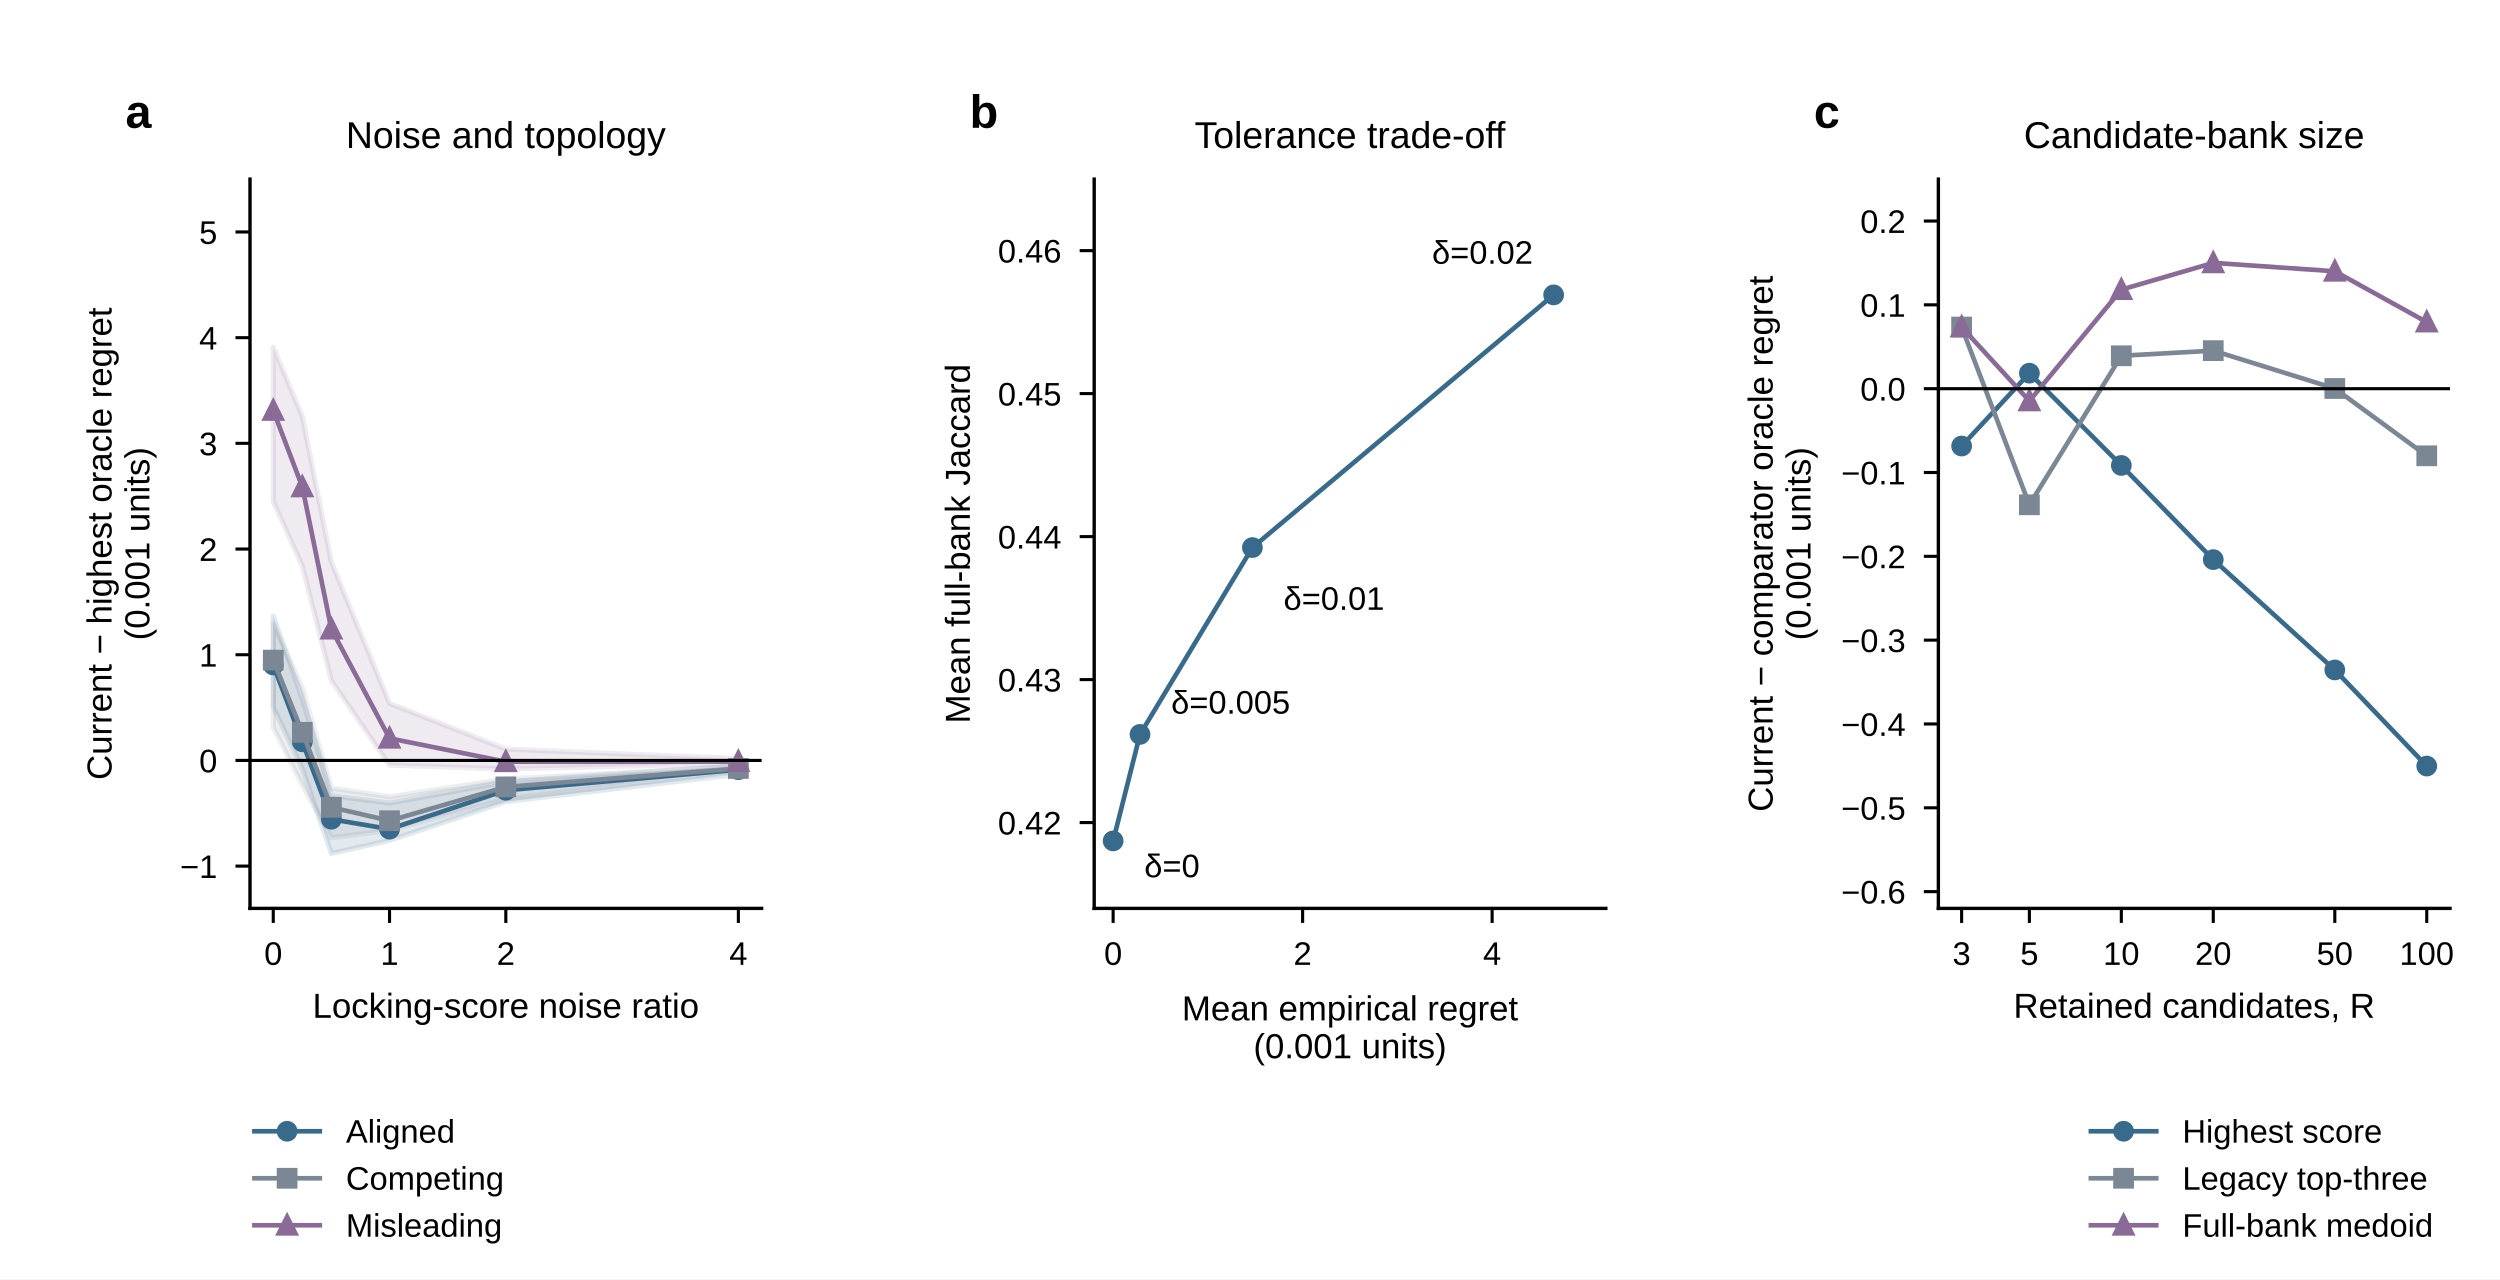
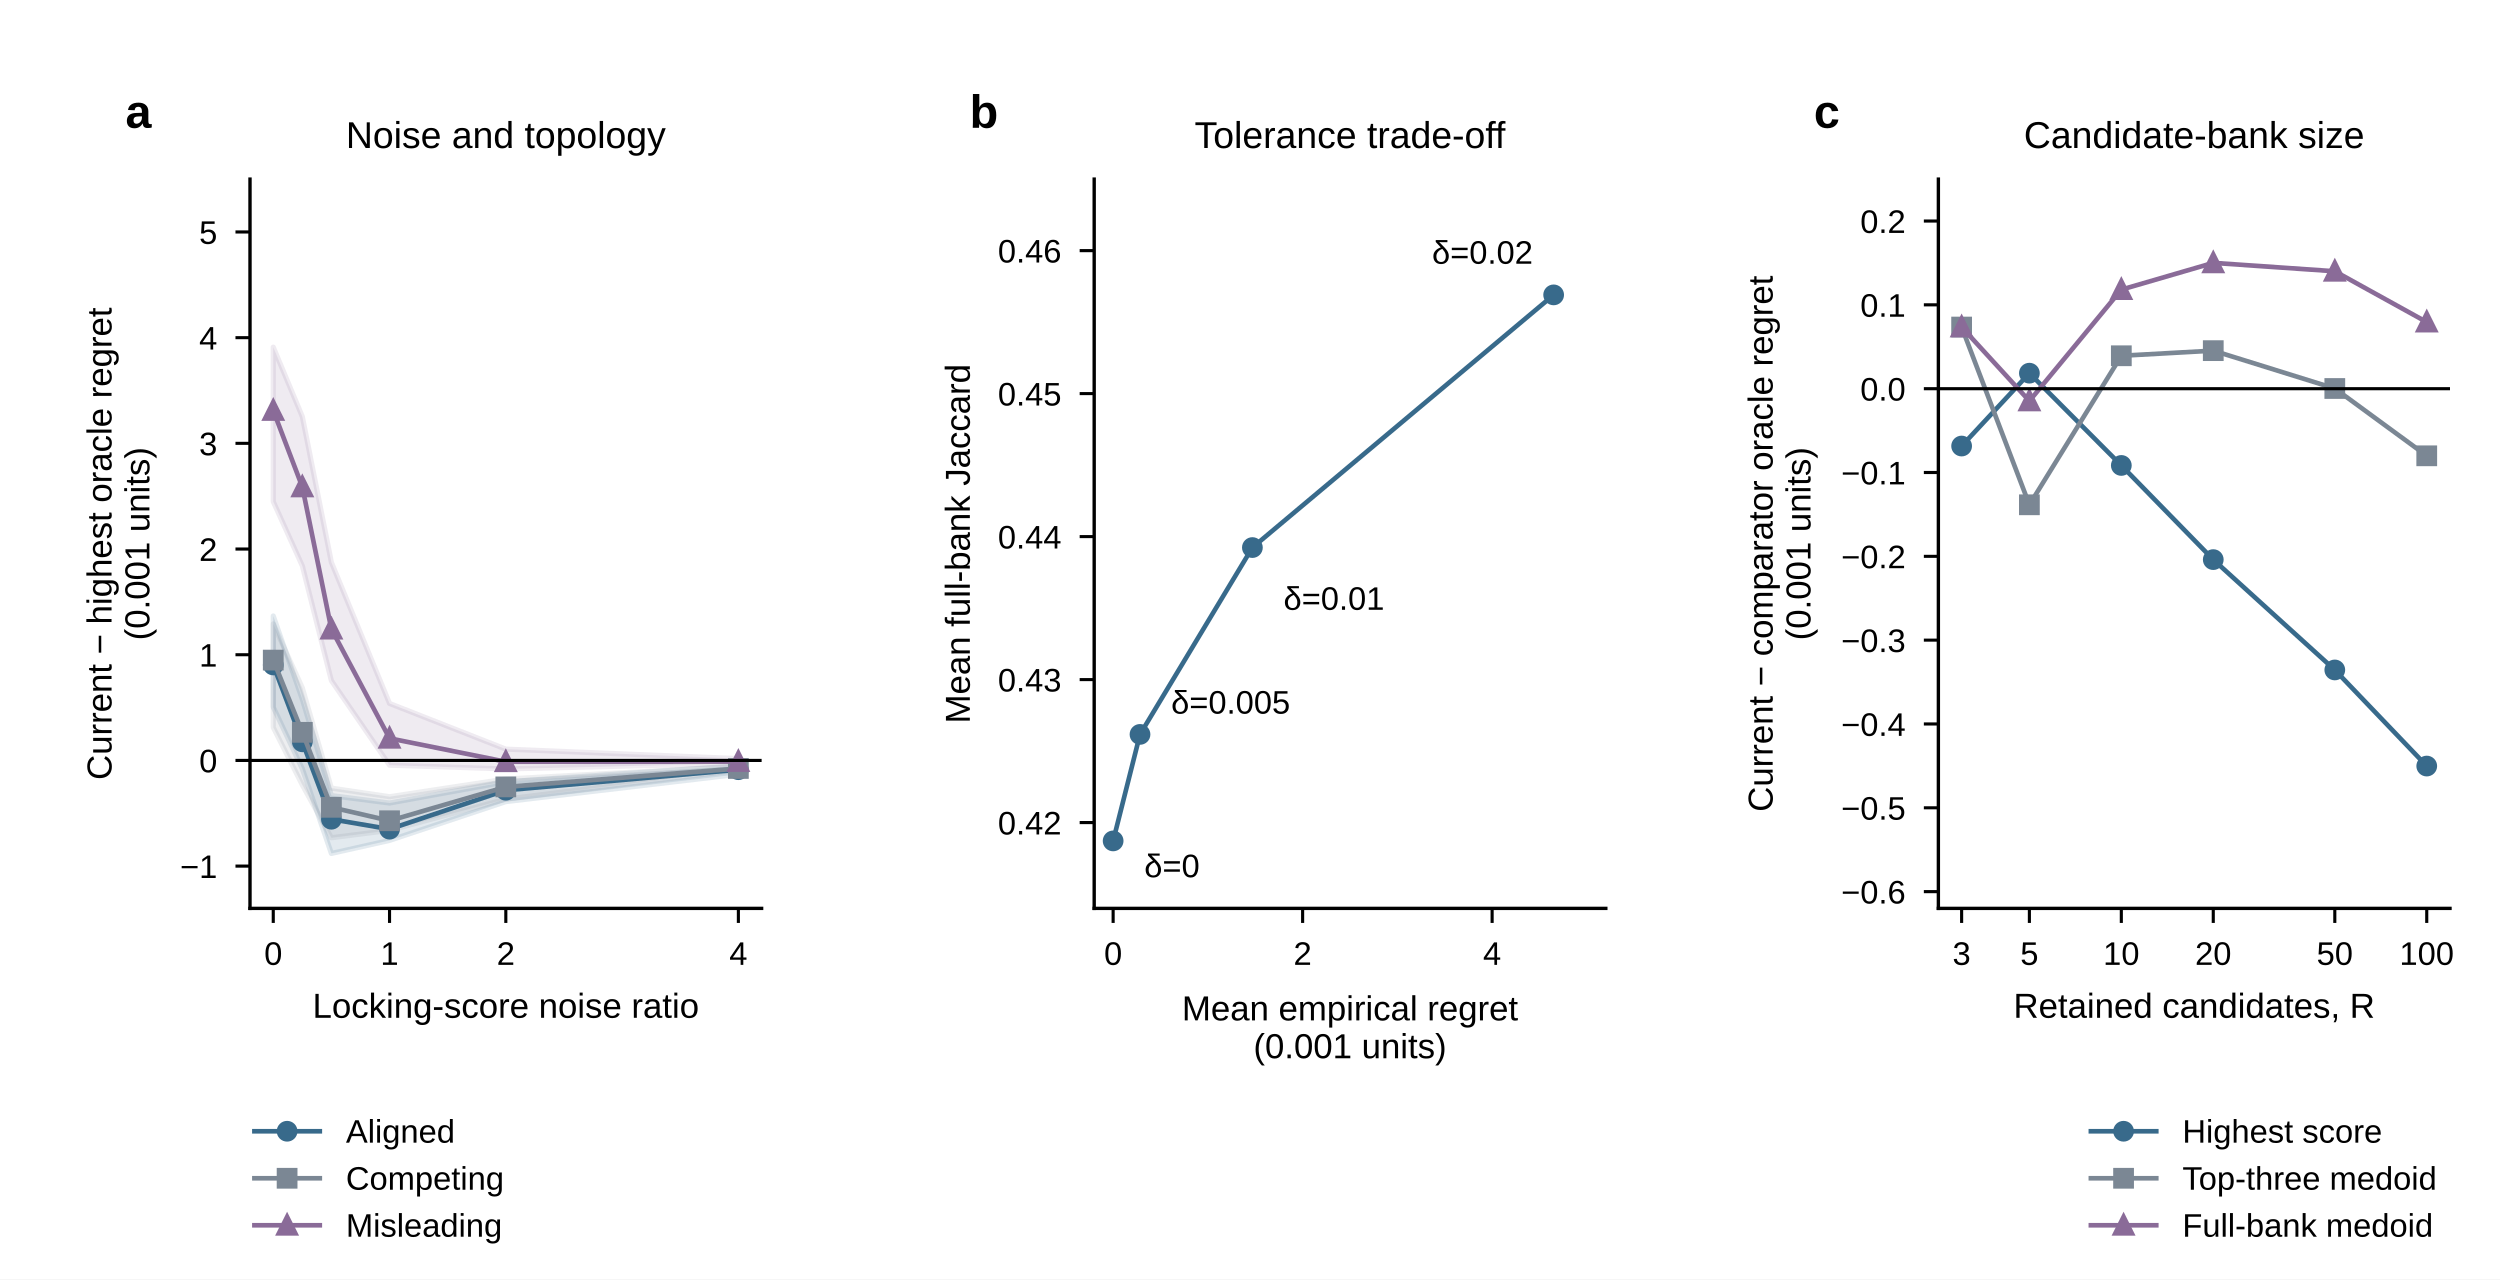
<svg xmlns="http://www.w3.org/2000/svg" xmlns:xlink="http://www.w3.org/1999/xlink" width="481.89pt" height="246.614pt" viewBox="0 0 481.89 246.614" version="1.1">
  <defs>
    <style type="text/css">*{stroke-linejoin: round; stroke-linecap: butt}</style>
  </defs>
  <g id="figure_1">
    <g id="patch_1">
      <path d="M 0 246.614  L 481.89 246.614  L 481.89 0  L 0 0  z " style="fill: #ffffff" />
    </g>
    <g id="axes_1">
      <g id="patch_2">
        <path d="M 48.189 175.096  L 146.808 175.096  L 146.808 34.526  L 48.189 34.526  z " style="fill: #ffffff" />
      </g>
      <g id="FillBetweenPolyCollection_1">
        <defs>
          <path id="m10f85bf1eb" d="M 52.672 -127.88  L 52.672 -110.306  L 58.275 -98.43  L 63.878 -82.107  L 75.085 -84.623  L 97.499 -92.095  L 142.326 -97.373  L 142.326 -99.035  L 142.326 -99.035  L 97.499 -95.915  L 75.085 -91.823  L 63.878 -93.263  L 58.275 -111.829  L 52.672 -127.88  z " style="stroke: #386a8b; stroke-opacity: 0.14" />
        </defs>
        <g clip-path="url(#pa1aaa7437b)">
          <use xlink:href="#m10f85bf1eb" x="0" y="246.614" style="fill: #386a8b; fill-opacity: 0.14; stroke: #386a8b; stroke-opacity: 0.14" />
        </g>
      </g>
      <g id="FillBetweenPolyCollection_2">
        <defs>
          <path id="ma977d324c2" d="M 52.672 -126.345  L 52.672 -106.403  L 58.275 -95.307  L 63.878 -85.132  L 75.085 -86.555  L 97.499 -92.574  L 142.326 -98.186  L 142.326 -98.867  L 142.326 -98.867  L 97.499 -96.459  L 75.085 -93.043  L 63.878 -94.698  L 58.275 -114.02  L 52.672 -126.345  z " style="stroke: #7b8794; stroke-opacity: 0.14" />
        </defs>
        <g clip-path="url(#pa1aaa7437b)">
          <use xlink:href="#ma977d324c2" x="0" y="246.614" style="fill: #7b8794; fill-opacity: 0.14; stroke: #7b8794; stroke-opacity: 0.14" />
        </g>
      </g>
      <g id="FillBetweenPolyCollection_3">
        <defs>
          <path id="m995744db6b" d="M 52.672 -179.699  L 52.672 -149.925  L 58.275 -137.543  L 63.878 -115.425  L 75.085 -99.118  L 97.499 -98.397  L 142.326 -99.458  L 142.326 -100.386  L 142.326 -100.386  L 97.499 -102.213  L 75.085 -111.02  L 63.878 -138.217  L 58.275 -166.312  L 52.672 -179.699  z " style="stroke: #8a6b98; stroke-opacity: 0.14" />
        </defs>
        <g clip-path="url(#pa1aaa7437b)">
          <use xlink:href="#m995744db6b" x="0" y="246.614" style="fill: #8a6b98; fill-opacity: 0.14; stroke: #8a6b98; stroke-opacity: 0.14" />
        </g>
      </g>
      <g id="matplotlib.axis_1">
        <g id="xtick_1">
          <g id="line2d_1">
            <defs>
              <path id="m7fb985cd7a" d="M 0 0  L 0 2.8  " style="stroke: #000000; stroke-width: 0.6" />
            </defs>
            <g>
              <use xlink:href="#m7fb985cd7a" x="52.672" y="175.096" style="stroke: #000000; stroke-width: 0.6" />
            </g>
          </g>
          <g id="text_1">
            <text style="font-size: 6.3px; font-family: 'Arial', 'Helvetica', 'DejaVu Sans', sans-serif; text-anchor: middle" x="52.672" y="185.983" transform="rotate(-0 52.67167 185.9826)">0</text>
          </g>
        </g>
        <g id="xtick_2">
          <g id="line2d_2">
            <g>
              <use xlink:href="#m7fb985cd7a" x="75.085" y="175.096" style="stroke: #000000; stroke-width: 0.6" />
            </g>
          </g>
          <g id="text_2">
            <text style="font-size: 6.3px; font-family: 'Arial', 'Helvetica', 'DejaVu Sans', sans-serif; text-anchor: middle" x="75.085" y="185.983" transform="rotate(-0 75.08515 185.9826)">1</text>
          </g>
        </g>
        <g id="xtick_3">
          <g id="line2d_3">
            <g>
              <use xlink:href="#m7fb985cd7a" x="97.499" y="175.096" style="stroke: #000000; stroke-width: 0.6" />
            </g>
          </g>
          <g id="text_3">
            <text style="font-size: 6.3px; font-family: 'Arial', 'Helvetica', 'DejaVu Sans', sans-serif; text-anchor: middle" x="97.499" y="185.983" transform="rotate(-0 97.49863 185.9826)">2</text>
          </g>
        </g>
        <g id="xtick_4">
          <g id="line2d_4">
            <g>
              <use xlink:href="#m7fb985cd7a" x="142.326" y="175.096" style="stroke: #000000; stroke-width: 0.6" />
            </g>
          </g>
          <g id="text_4">
            <text style="font-size: 6.3px; font-family: 'Arial', 'Helvetica', 'DejaVu Sans', sans-serif; text-anchor: middle" x="142.326" y="185.983" transform="rotate(-0 142.3256 185.9826)">4</text>
          </g>
        </g>
        <g id="text_5">
          <text style="font-size: 6.7px; font-family: 'Arial', 'Helvetica', 'DejaVu Sans', sans-serif; text-anchor: middle" x="97.499" y="196.186" transform="rotate(-0 97.49863 196.1862)">Locking-score noise ratio</text>
        </g>
      </g>
      <g id="matplotlib.axis_2">
        <g id="ytick_1">
          <g id="line2d_5">
            <defs>
              <path id="m64c7c55c93" d="M 0 0  L -2.8 0  " style="stroke: #000000; stroke-width: 0.6" />
            </defs>
            <g>
              <use xlink:href="#m64c7c55c93" x="48.189" y="166.947" style="stroke: #000000; stroke-width: 0.6" />
            </g>
          </g>
          <g id="text_6">
            <text style="font-size: 6.3px; font-family: 'Arial', 'Helvetica', 'DejaVu Sans', sans-serif; text-anchor: end" x="41.889" y="169.24" transform="rotate(-0 41.88898 169.2404)">−1</text>
          </g>
        </g>
        <g id="ytick_2">
          <g id="line2d_6">
            <g>
              <use xlink:href="#m64c7c55c93" x="48.189" y="146.575" style="stroke: #000000; stroke-width: 0.6" />
            </g>
          </g>
          <g id="text_7">
            <text style="font-size: 6.3px; font-family: 'Arial', 'Helvetica', 'DejaVu Sans', sans-serif; text-anchor: end" x="41.889" y="148.868" transform="rotate(-0 41.88898 148.8679)">0</text>
          </g>
        </g>
        <g id="ytick_3">
          <g id="line2d_7">
            <g>
              <use xlink:href="#m64c7c55c93" x="48.189" y="126.202" style="stroke: #000000; stroke-width: 0.6" />
            </g>
          </g>
          <g id="text_8">
            <text style="font-size: 6.3px; font-family: 'Arial', 'Helvetica', 'DejaVu Sans', sans-serif; text-anchor: end" x="41.889" y="128.495" transform="rotate(-0 41.88898 128.4954)">1</text>
          </g>
        </g>
        <g id="ytick_4">
          <g id="line2d_8">
            <g>
              <use xlink:href="#m64c7c55c93" x="48.189" y="105.83" style="stroke: #000000; stroke-width: 0.6" />
            </g>
          </g>
          <g id="text_9">
            <text style="font-size: 6.3px; font-family: 'Arial', 'Helvetica', 'DejaVu Sans', sans-serif; text-anchor: end" x="41.889" y="108.123" transform="rotate(-0 41.88898 108.1229)">2</text>
          </g>
        </g>
        <g id="ytick_5">
          <g id="line2d_9">
            <g>
              <use xlink:href="#m64c7c55c93" x="48.189" y="85.457" style="stroke: #000000; stroke-width: 0.6" />
            </g>
          </g>
          <g id="text_10">
            <text style="font-size: 6.3px; font-family: 'Arial', 'Helvetica', 'DejaVu Sans', sans-serif; text-anchor: end" x="41.889" y="87.75" transform="rotate(-0 41.88898 87.75046)">3</text>
          </g>
        </g>
        <g id="ytick_6">
          <g id="line2d_10">
            <g>
              <use xlink:href="#m64c7c55c93" x="48.189" y="65.085" style="stroke: #000000; stroke-width: 0.6" />
            </g>
          </g>
          <g id="text_11">
            <text style="font-size: 6.3px; font-family: 'Arial', 'Helvetica', 'DejaVu Sans', sans-serif; text-anchor: end" x="41.889" y="67.378" transform="rotate(-0 41.88898 67.37798)">4</text>
          </g>
        </g>
        <g id="ytick_7">
          <g id="line2d_11">
            <g>
              <use xlink:href="#m64c7c55c93" x="48.189" y="44.712" style="stroke: #000000; stroke-width: 0.6" />
            </g>
          </g>
          <g id="text_12">
            <text style="font-size: 6.3px; font-family: 'Arial', 'Helvetica', 'DejaVu Sans', sans-serif; text-anchor: end" x="41.889" y="47.006" transform="rotate(-0 41.88898 47.00551)">5</text>
          </g>
        </g>
        <g id="text_13">
          <text style="font-size: 6.7px; font-family: 'Arial', 'Helvetica', 'DejaVu Sans', sans-serif" transform="translate(21.50141 150.3354) rotate(-90)">Current − highest oracle regret</text>
          <text style="font-size: 6.7px; font-family: 'Arial', 'Helvetica', 'DejaVu Sans', sans-serif" transform="translate(28.79368 123.4307) rotate(-90)">(0.001 units)</text>
        </g>
      </g>
      <g id="line2d_12">
        <path d="M 52.672 128.176  L 58.275 142.99  L 63.878 157.911  L 75.085 159.825  L 97.499 152.325  L 142.326 148.362  " clip-path="url(#pa1aaa7437b)" style="fill: none; stroke: #386a8b; stroke-width: 0.9; stroke-linecap: square" />
        <defs>
          <path id="mef52a966f3" d="M 0 1.5  C 0.398 1.5 0.779 1.342 1.061 1.061  C 1.342 0.779 1.5 0.398 1.5 0  C 1.5 -0.398 1.342 -0.779 1.061 -1.061  C 0.779 -1.342 0.398 -1.5 0 -1.5  C -0.398 -1.5 -0.779 -1.342 -1.061 -1.061  C -1.342 -0.779 -1.5 -0.398 -1.5 0  C -1.5 0.398 -1.342 0.779 -1.061 1.061  C -0.779 1.342 -0.398 1.5 0 1.5  z " style="stroke: #386a8b" />
        </defs>
        <g clip-path="url(#pa1aaa7437b)">
          <use xlink:href="#mef52a966f3" x="52.672" y="128.176" style="fill: #386a8b; stroke: #386a8b" />
          <use xlink:href="#mef52a966f3" x="58.275" y="142.99" style="fill: #386a8b; stroke: #386a8b" />
          <use xlink:href="#mef52a966f3" x="63.878" y="157.911" style="fill: #386a8b; stroke: #386a8b" />
          <use xlink:href="#mef52a966f3" x="75.085" y="159.825" style="fill: #386a8b; stroke: #386a8b" />
          <use xlink:href="#mef52a966f3" x="97.499" y="152.325" style="fill: #386a8b; stroke: #386a8b" />
          <use xlink:href="#mef52a966f3" x="142.326" y="148.362" style="fill: #386a8b; stroke: #386a8b" />
        </g>
      </g>
      <g id="line2d_13">
        <path d="M 52.672 127.239  L 58.275 141.159  L 63.878 155.613  L 75.085 158.205  L 97.499 151.68  L 142.326 148.125  " clip-path="url(#pa1aaa7437b)" style="fill: none; stroke: #7b8794; stroke-width: 0.9; stroke-linecap: square" />
        <defs>
          <path id="mc04b1f1fd7" d="M -1.5 1.5  L 1.5 1.5  L 1.5 -1.5  L -1.5 -1.5  z " style="stroke: #7b8794; stroke-linejoin: miter" />
        </defs>
        <g clip-path="url(#pa1aaa7437b)">
          <use xlink:href="#mc04b1f1fd7" x="52.672" y="127.239" style="fill: #7b8794; stroke: #7b8794; stroke-linejoin: miter" />
          <use xlink:href="#mc04b1f1fd7" x="58.275" y="141.159" style="fill: #7b8794; stroke: #7b8794; stroke-linejoin: miter" />
          <use xlink:href="#mc04b1f1fd7" x="63.878" y="155.613" style="fill: #7b8794; stroke: #7b8794; stroke-linejoin: miter" />
          <use xlink:href="#mc04b1f1fd7" x="75.085" y="158.205" style="fill: #7b8794; stroke: #7b8794; stroke-linejoin: miter" />
          <use xlink:href="#mc04b1f1fd7" x="97.499" y="151.68" style="fill: #7b8794; stroke: #7b8794; stroke-linejoin: miter" />
          <use xlink:href="#mc04b1f1fd7" x="142.326" y="148.125" style="fill: #7b8794; stroke: #7b8794; stroke-linejoin: miter" />
        </g>
      </g>
      <g id="line2d_14">
        <path d="M 52.672 79.13  L 58.275 93.859  L 63.878 121.274  L 75.085 142.316  L 97.499 146.835  L 142.326 146.799  " clip-path="url(#pa1aaa7437b)" style="fill: none; stroke: #8a6b98; stroke-width: 0.9; stroke-linecap: square" />
        <defs>
          <path id="ma5460c81ed" d="M 0 -1.5  L -1.5 1.5  L 1.5 1.5  z " style="stroke: #8a6b98; stroke-linejoin: miter" />
        </defs>
        <g clip-path="url(#pa1aaa7437b)">
          <use xlink:href="#ma5460c81ed" x="52.672" y="79.13" style="fill: #8a6b98; stroke: #8a6b98; stroke-linejoin: miter" />
          <use xlink:href="#ma5460c81ed" x="58.275" y="93.859" style="fill: #8a6b98; stroke: #8a6b98; stroke-linejoin: miter" />
          <use xlink:href="#ma5460c81ed" x="63.878" y="121.274" style="fill: #8a6b98; stroke: #8a6b98; stroke-linejoin: miter" />
          <use xlink:href="#ma5460c81ed" x="75.085" y="142.316" style="fill: #8a6b98; stroke: #8a6b98; stroke-linejoin: miter" />
          <use xlink:href="#ma5460c81ed" x="97.499" y="146.835" style="fill: #8a6b98; stroke: #8a6b98; stroke-linejoin: miter" />
          <use xlink:href="#ma5460c81ed" x="142.326" y="146.799" style="fill: #8a6b98; stroke: #8a6b98; stroke-linejoin: miter" />
        </g>
      </g>
      <g id="line2d_15">
        <path d="M 48.189 146.575  L 146.808 146.575  " clip-path="url(#pa1aaa7437b)" style="fill: none; stroke: #000000; stroke-width: 0.6; stroke-linecap: square" />
      </g>
      <g id="patch_3">
        <path d="M 48.189 175.096  L 48.189 34.526  " style="fill: none; stroke: #000000; stroke-width: 0.65; stroke-linejoin: miter; stroke-linecap: square" />
      </g>
      <g id="patch_4">
        <path d="M 48.189 175.096  L 146.808 175.096  " style="fill: none; stroke: #000000; stroke-width: 0.65; stroke-linejoin: miter; stroke-linecap: square" />
      </g>
      <g id="text_14">
        <text style="font-weight: 700; font-size: 9px; font-family: 'Arial', 'Helvetica', 'DejaVu Sans', sans-serif; text-anchor: start" x="24.189" y="24.632" transform="rotate(-0 24.18898 24.63194)">a</text>
      </g>
      <g id="text_15">
        <text style="font-size: 7.2px; font-family: 'Arial', 'Helvetica', 'DejaVu Sans', sans-serif; text-anchor: middle" x="97.499" y="28.526" transform="rotate(-0 97.49863 28.52598)">Noise and topology</text>
      </g>
    </g>
    <g id="axes_2">
      <g id="patch_5">
        <path d="M 210.911 175.096  L 309.53 175.096  L 309.53 34.526  L 210.911 34.526  z " style="fill: #ffffff" />
      </g>
      <g id="matplotlib.axis_3">
        <g id="xtick_5">
          <g id="line2d_16">
            <g>
              <use xlink:href="#m7fb985cd7a" x="214.563" y="175.096" style="stroke: #000000; stroke-width: 0.6" />
            </g>
          </g>
          <g id="text_16">
            <text style="font-size: 6.3px; font-family: 'Arial', 'Helvetica', 'DejaVu Sans', sans-serif; text-anchor: middle" x="214.563" y="185.983" transform="rotate(-0 214.5634 185.9826)">0</text>
          </g>
        </g>
        <g id="xtick_6">
          <g id="line2d_17">
            <g>
              <use xlink:href="#m7fb985cd7a" x="251.089" y="175.096" style="stroke: #000000; stroke-width: 0.6" />
            </g>
          </g>
          <g id="text_17">
            <text style="font-size: 6.3px; font-family: 'Arial', 'Helvetica', 'DejaVu Sans', sans-serif; text-anchor: middle" x="251.089" y="185.983" transform="rotate(-0 251.0891 185.9826)">2</text>
          </g>
        </g>
        <g id="xtick_7">
          <g id="line2d_18">
            <g>
              <use xlink:href="#m7fb985cd7a" x="287.615" y="175.096" style="stroke: #000000; stroke-width: 0.6" />
            </g>
          </g>
          <g id="text_18">
            <text style="font-size: 6.3px; font-family: 'Arial', 'Helvetica', 'DejaVu Sans', sans-serif; text-anchor: middle" x="287.615" y="185.983" transform="rotate(-0 287.6147 185.9826)">4</text>
          </g>
        </g>
        <g id="text_19">
          <text style="font-size: 6.7px; font-family: 'Arial', 'Helvetica', 'DejaVu Sans', sans-serif" transform="translate(227.827 196.6884)">Mean empirical regret</text>
          <text style="font-size: 6.7px; font-family: 'Arial', 'Helvetica', 'DejaVu Sans', sans-serif" transform="translate(241.6008 203.9807)">(0.001 units)</text>
        </g>
      </g>
      <g id="matplotlib.axis_4">
        <g id="ytick_8">
          <g id="line2d_19">
            <g>
              <use xlink:href="#m64c7c55c93" x="210.911" y="158.558" style="stroke: #000000; stroke-width: 0.6" />
            </g>
          </g>
          <g id="text_20">
            <text style="font-size: 6.3px; font-family: 'Arial', 'Helvetica', 'DejaVu Sans', sans-serif; text-anchor: end" x="204.611" y="160.852" transform="rotate(-0 204.6108 160.8517)">0.42</text>
          </g>
        </g>
        <g id="ytick_9">
          <g id="line2d_20">
            <g>
              <use xlink:href="#m64c7c55c93" x="210.911" y="130.996" style="stroke: #000000; stroke-width: 0.6" />
            </g>
          </g>
          <g id="text_21">
            <text style="font-size: 6.3px; font-family: 'Arial', 'Helvetica', 'DejaVu Sans', sans-serif; text-anchor: end" x="204.611" y="133.289" transform="rotate(-0 204.6108 133.2889)">0.43</text>
          </g>
        </g>
        <g id="ytick_10">
          <g id="line2d_21">
            <g>
              <use xlink:href="#m64c7c55c93" x="210.911" y="103.433" style="stroke: #000000; stroke-width: 0.6" />
            </g>
          </g>
          <g id="text_22">
            <text style="font-size: 6.3px; font-family: 'Arial', 'Helvetica', 'DejaVu Sans', sans-serif; text-anchor: end" x="204.611" y="105.726" transform="rotate(-0 204.6108 105.7262)">0.44</text>
          </g>
        </g>
        <g id="ytick_11">
          <g id="line2d_22">
            <g>
              <use xlink:href="#m64c7c55c93" x="210.911" y="75.87" style="stroke: #000000; stroke-width: 0.6" />
            </g>
          </g>
          <g id="text_23">
            <text style="font-size: 6.3px; font-family: 'Arial', 'Helvetica', 'DejaVu Sans', sans-serif; text-anchor: end" x="204.611" y="78.163" transform="rotate(-0 204.6108 78.16341)">0.45</text>
          </g>
        </g>
        <g id="ytick_12">
          <g id="line2d_23">
            <g>
              <use xlink:href="#m64c7c55c93" x="210.911" y="48.307" style="stroke: #000000; stroke-width: 0.6" />
            </g>
          </g>
          <g id="text_24">
            <text style="font-size: 6.3px; font-family: 'Arial', 'Helvetica', 'DejaVu Sans', sans-serif; text-anchor: end" x="204.611" y="50.601" transform="rotate(-0 204.6108 50.60065)">0.46</text>
          </g>
        </g>
        <g id="text_25">
          <text style="font-size: 6.7px; font-family: 'Arial', 'Helvetica', 'DejaVu Sans', sans-serif; text-anchor: middle" x="186.94" y="104.811" transform="rotate(-90 186.9404 104.811)">Mean full-bank Jaccard</text>
        </g>
      </g>
      <g id="line2d_24">
        <path d="M 214.563 162.09  L 219.743 141.56  L 241.406 105.546  L 299.475 56.84  " clip-path="url(#p60e281d18e)" style="fill: none; stroke: #386a8b; stroke-width: 0.9; stroke-linecap: square" />
        <g clip-path="url(#p60e281d18e)">
          <use xlink:href="#mef52a966f3" x="214.563" y="162.09" style="fill: #386a8b; stroke: #386a8b" />
          <use xlink:href="#mef52a966f3" x="219.743" y="141.56" style="fill: #386a8b; stroke: #386a8b" />
          <use xlink:href="#mef52a966f3" x="241.406" y="105.546" style="fill: #386a8b; stroke: #386a8b" />
          <use xlink:href="#mef52a966f3" x="299.475" y="56.84" style="fill: #386a8b; stroke: #386a8b" />
        </g>
      </g>
      <g id="patch_6">
        <path d="M 210.911 175.096  L 210.911 34.526  " style="fill: none; stroke: #000000; stroke-width: 0.65; stroke-linejoin: miter; stroke-linecap: square" />
      </g>
      <g id="patch_7">
        <path d="M 210.911 175.096  L 309.53 175.096  " style="fill: none; stroke: #000000; stroke-width: 0.65; stroke-linejoin: miter; stroke-linecap: square" />
      </g>
      <g id="text_26">
        <text style="font-size: 6.3px; font-family: 'Arial', 'Helvetica', 'DejaVu Sans', sans-serif; text-anchor: start" x="220.563" y="169.09" transform="rotate(-0 220.5634 169.0903)">δ=0</text>
      </g>
      <g id="text_27">
        <text style="font-size: 6.3px; font-family: 'Arial', 'Helvetica', 'DejaVu Sans', sans-serif; text-anchor: start" x="225.743" y="137.56" transform="rotate(-0 225.7435 137.5603)">δ=0.005</text>
      </g>
      <g id="text_28">
        <text style="font-size: 6.3px; font-family: 'Arial', 'Helvetica', 'DejaVu Sans', sans-serif; text-anchor: start" x="247.406" y="117.546" transform="rotate(-0 247.4064 117.5458)">δ=0.01</text>
      </g>
      <g id="text_29">
        <text style="font-size: 6.3px; font-family: 'Arial', 'Helvetica', 'DejaVu Sans', sans-serif; text-anchor: end" x="295.475" y="50.84" transform="rotate(-0 295.4752 50.84005)">δ=0.02</text>
      </g>
      <g id="text_30">
        <text style="font-weight: 700; font-size: 9px; font-family: 'Arial', 'Helvetica', 'DejaVu Sans', sans-serif; text-anchor: start" x="186.911" y="24.632" transform="rotate(-0 186.9108 24.63194)">b</text>
      </g>
      <g id="text_31">
        <text style="font-size: 7.2px; font-family: 'Arial', 'Helvetica', 'DejaVu Sans', sans-serif; text-anchor: middle" x="260.22" y="28.526" transform="rotate(-0 260.2205 28.52598)">Tolerance trade-off</text>
      </g>
    </g>
    <g id="axes_3">
      <g id="patch_8">
        <path d="M 373.633 175.096  L 472.252 175.096  L 472.252 34.526  L 373.633 34.526  z " style="fill: #ffffff" />
      </g>
      <g id="matplotlib.axis_5">
        <g id="xtick_8">
          <g id="line2d_25">
            <g>
              <use xlink:href="#m7fb985cd7a" x="378.115" y="175.096" style="stroke: #000000; stroke-width: 0.6" />
            </g>
          </g>
          <g id="text_32">
            <text style="font-size: 6.3px; font-family: 'Arial', 'Helvetica', 'DejaVu Sans', sans-serif; text-anchor: middle" x="378.115" y="185.983" transform="rotate(-0 378.1154 185.9826)">3</text>
          </g>
        </g>
        <g id="xtick_9">
          <g id="line2d_26">
            <g>
              <use xlink:href="#m7fb985cd7a" x="391.176" y="175.096" style="stroke: #000000; stroke-width: 0.6" />
            </g>
          </g>
          <g id="text_33">
            <text style="font-size: 6.3px; font-family: 'Arial', 'Helvetica', 'DejaVu Sans', sans-serif; text-anchor: middle" x="391.176" y="185.983" transform="rotate(-0 391.1759 185.9826)">5</text>
          </g>
        </g>
        <g id="xtick_10">
          <g id="line2d_27">
            <g>
              <use xlink:href="#m7fb985cd7a" x="408.898" y="175.096" style="stroke: #000000; stroke-width: 0.6" />
            </g>
          </g>
          <g id="text_34">
            <text style="font-size: 6.3px; font-family: 'Arial', 'Helvetica', 'DejaVu Sans', sans-serif; text-anchor: middle" x="408.898" y="185.983" transform="rotate(-0 408.8979 185.9826)">10</text>
          </g>
        </g>
        <g id="xtick_11">
          <g id="line2d_28">
            <g>
              <use xlink:href="#m7fb985cd7a" x="426.62" y="175.096" style="stroke: #000000; stroke-width: 0.6" />
            </g>
          </g>
          <g id="text_35">
            <text style="font-size: 6.3px; font-family: 'Arial', 'Helvetica', 'DejaVu Sans', sans-serif; text-anchor: middle" x="426.62" y="185.983" transform="rotate(-0 426.62 185.9826)">20</text>
          </g>
        </g>
        <g id="xtick_12">
          <g id="line2d_29">
            <g>
              <use xlink:href="#m7fb985cd7a" x="450.047" y="175.096" style="stroke: #000000; stroke-width: 0.6" />
            </g>
          </g>
          <g id="text_36">
            <text style="font-size: 6.3px; font-family: 'Arial', 'Helvetica', 'DejaVu Sans', sans-serif; text-anchor: middle" x="450.047" y="185.983" transform="rotate(-0 450.0472 185.9826)">50</text>
          </g>
        </g>
        <g id="xtick_13">
          <g id="line2d_30">
            <g>
              <use xlink:href="#m7fb985cd7a" x="467.769" y="175.096" style="stroke: #000000; stroke-width: 0.6" />
            </g>
          </g>
          <g id="text_37">
            <text style="font-size: 6.3px; font-family: 'Arial', 'Helvetica', 'DejaVu Sans', sans-serif; text-anchor: middle" x="467.769" y="185.983" transform="rotate(-0 467.7693 185.9826)">100</text>
          </g>
        </g>
        <g id="text_38">
          <text style="font-size: 6.7px; font-family: 'Arial', 'Helvetica', 'DejaVu Sans', sans-serif; text-anchor: middle" x="422.942" y="196.186" transform="rotate(-0 422.9423 196.1862)">Retained candidates, R</text>
        </g>
      </g>
      <g id="matplotlib.axis_6">
        <g id="ytick_13">
          <g id="line2d_31">
            <g>
              <use xlink:href="#m64c7c55c93" x="373.633" y="171.865" style="stroke: #000000; stroke-width: 0.6" />
            </g>
          </g>
          <g id="text_39">
            <text style="font-size: 6.3px; font-family: 'Arial', 'Helvetica', 'DejaVu Sans', sans-serif; text-anchor: end" x="367.333" y="174.158" transform="rotate(-0 367.3327 174.1579)">−0.6</text>
          </g>
        </g>
        <g id="ytick_14">
          <g id="line2d_32">
            <g>
              <use xlink:href="#m64c7c55c93" x="373.633" y="155.707" style="stroke: #000000; stroke-width: 0.6" />
            </g>
          </g>
          <g id="text_40">
            <text style="font-size: 6.3px; font-family: 'Arial', 'Helvetica', 'DejaVu Sans', sans-serif; text-anchor: end" x="367.333" y="158" transform="rotate(-0 367.3327 158.0004)">−0.5</text>
          </g>
        </g>
        <g id="ytick_15">
          <g id="line2d_33">
            <g>
              <use xlink:href="#m64c7c55c93" x="373.633" y="139.55" style="stroke: #000000; stroke-width: 0.6" />
            </g>
          </g>
          <g id="text_41">
            <text style="font-size: 6.3px; font-family: 'Arial', 'Helvetica', 'DejaVu Sans', sans-serif; text-anchor: end" x="367.333" y="141.843" transform="rotate(-0 367.3327 141.8429)">−0.4</text>
          </g>
        </g>
        <g id="ytick_16">
          <g id="line2d_34">
            <g>
              <use xlink:href="#m64c7c55c93" x="373.633" y="123.392" style="stroke: #000000; stroke-width: 0.6" />
            </g>
          </g>
          <g id="text_42">
            <text style="font-size: 6.3px; font-family: 'Arial', 'Helvetica', 'DejaVu Sans', sans-serif; text-anchor: end" x="367.333" y="125.685" transform="rotate(-0 367.3327 125.6854)">−0.3</text>
          </g>
        </g>
        <g id="ytick_17">
          <g id="line2d_35">
            <g>
              <use xlink:href="#m64c7c55c93" x="373.633" y="107.235" style="stroke: #000000; stroke-width: 0.6" />
            </g>
          </g>
          <g id="text_43">
            <text style="font-size: 6.3px; font-family: 'Arial', 'Helvetica', 'DejaVu Sans', sans-serif; text-anchor: end" x="367.333" y="109.528" transform="rotate(-0 367.3327 109.5279)">−0.2</text>
          </g>
        </g>
        <g id="ytick_18">
          <g id="line2d_36">
            <g>
              <use xlink:href="#m64c7c55c93" x="373.633" y="91.077" style="stroke: #000000; stroke-width: 0.6" />
            </g>
          </g>
          <g id="text_44">
            <text style="font-size: 6.3px; font-family: 'Arial', 'Helvetica', 'DejaVu Sans', sans-serif; text-anchor: end" x="367.333" y="93.37" transform="rotate(-0 367.3327 93.37045)">−0.1</text>
          </g>
        </g>
        <g id="ytick_19">
          <g id="line2d_37">
            <g>
              <use xlink:href="#m64c7c55c93" x="373.633" y="74.92" style="stroke: #000000; stroke-width: 0.6" />
            </g>
          </g>
          <g id="text_45">
            <text style="font-size: 6.3px; font-family: 'Arial', 'Helvetica', 'DejaVu Sans', sans-serif; text-anchor: end" x="367.333" y="77.213" transform="rotate(-0 367.3327 77.21297)">0.0</text>
          </g>
        </g>
        <g id="ytick_20">
          <g id="line2d_38">
            <g>
              <use xlink:href="#m64c7c55c93" x="373.633" y="58.762" style="stroke: #000000; stroke-width: 0.6" />
            </g>
          </g>
          <g id="text_46">
            <text style="font-size: 6.3px; font-family: 'Arial', 'Helvetica', 'DejaVu Sans', sans-serif; text-anchor: end" x="367.333" y="61.055" transform="rotate(-0 367.3327 61.05549)">0.1</text>
          </g>
        </g>
        <g id="ytick_21">
          <g id="line2d_39">
            <g>
              <use xlink:href="#m64c7c55c93" x="373.633" y="42.605" style="stroke: #000000; stroke-width: 0.6" />
            </g>
          </g>
          <g id="text_47">
            <text style="font-size: 6.3px; font-family: 'Arial', 'Helvetica', 'DejaVu Sans', sans-serif; text-anchor: end" x="367.333" y="44.898" transform="rotate(-0 367.3327 44.89801)">0.2</text>
          </g>
        </g>
        <g id="text_48">
          <text style="font-size: 6.7px; font-family: 'Arial', 'Helvetica', 'DejaVu Sans', sans-serif" transform="translate(341.6915 156.4754) rotate(-90)">Current − comparator oracle regret</text>
          <text style="font-size: 6.7px; font-family: 'Arial', 'Helvetica', 'DejaVu Sans', sans-serif" transform="translate(348.9838 123.4307) rotate(-90)">(0.001 units)</text>
        </g>
      </g>
      <g id="line2d_40">
        <path d="M 378.115 85.976  L 391.176 71.933  L 408.898 89.717  L 426.62 107.869  L 450.047 129.136  L 467.769 147.662  " clip-path="url(#p1e899a5627)" style="fill: none; stroke: #386a8b; stroke-width: 0.9; stroke-linecap: square" />
        <g clip-path="url(#p1e899a5627)">
          <use xlink:href="#mef52a966f3" x="378.115" y="85.976" style="fill: #386a8b; stroke: #386a8b" />
          <use xlink:href="#mef52a966f3" x="391.176" y="71.933" style="fill: #386a8b; stroke: #386a8b" />
          <use xlink:href="#mef52a966f3" x="408.898" y="89.717" style="fill: #386a8b; stroke: #386a8b" />
          <use xlink:href="#mef52a966f3" x="426.62" y="107.869" style="fill: #386a8b; stroke: #386a8b" />
          <use xlink:href="#mef52a966f3" x="450.047" y="129.136" style="fill: #386a8b; stroke: #386a8b" />
          <use xlink:href="#mef52a966f3" x="467.769" y="147.662" style="fill: #386a8b; stroke: #386a8b" />
        </g>
      </g>
      <g id="line2d_41">
        <path d="M 378.115 63.04  L 391.176 97.301  L 408.898 68.576  L 426.62 67.588  L 450.047 74.885  L 467.769 87.86  " clip-path="url(#p1e899a5627)" style="fill: none; stroke: #7b8794; stroke-width: 0.9; stroke-linecap: square" />
        <g clip-path="url(#p1e899a5627)">
          <use xlink:href="#mc04b1f1fd7" x="378.115" y="63.04" style="fill: #7b8794; stroke: #7b8794; stroke-linejoin: miter" />
          <use xlink:href="#mc04b1f1fd7" x="391.176" y="97.301" style="fill: #7b8794; stroke: #7b8794; stroke-linejoin: miter" />
          <use xlink:href="#mc04b1f1fd7" x="408.898" y="68.576" style="fill: #7b8794; stroke: #7b8794; stroke-linejoin: miter" />
          <use xlink:href="#mc04b1f1fd7" x="426.62" y="67.588" style="fill: #7b8794; stroke: #7b8794; stroke-linejoin: miter" />
          <use xlink:href="#mc04b1f1fd7" x="450.047" y="74.885" style="fill: #7b8794; stroke: #7b8794; stroke-linejoin: miter" />
          <use xlink:href="#mc04b1f1fd7" x="467.769" y="87.86" style="fill: #7b8794; stroke: #7b8794; stroke-linejoin: miter" />
        </g>
      </g>
      <g id="line2d_42">
        <path d="M 378.115 63.04  L 391.176 77.292  L 408.898 55.829  L 426.62 50.669  L 450.047 52.291  L 467.769 62.088  " clip-path="url(#p1e899a5627)" style="fill: none; stroke: #8a6b98; stroke-width: 0.9; stroke-linecap: square" />
        <g clip-path="url(#p1e899a5627)">
          <use xlink:href="#ma5460c81ed" x="378.115" y="63.04" style="fill: #8a6b98; stroke: #8a6b98; stroke-linejoin: miter" />
          <use xlink:href="#ma5460c81ed" x="391.176" y="77.292" style="fill: #8a6b98; stroke: #8a6b98; stroke-linejoin: miter" />
          <use xlink:href="#ma5460c81ed" x="408.898" y="55.829" style="fill: #8a6b98; stroke: #8a6b98; stroke-linejoin: miter" />
          <use xlink:href="#ma5460c81ed" x="426.62" y="50.669" style="fill: #8a6b98; stroke: #8a6b98; stroke-linejoin: miter" />
          <use xlink:href="#ma5460c81ed" x="450.047" y="52.291" style="fill: #8a6b98; stroke: #8a6b98; stroke-linejoin: miter" />
          <use xlink:href="#ma5460c81ed" x="467.769" y="62.088" style="fill: #8a6b98; stroke: #8a6b98; stroke-linejoin: miter" />
        </g>
      </g>
      <g id="line2d_43">
        <path d="M 373.633 74.92  L 472.252 74.92  " clip-path="url(#p1e899a5627)" style="fill: none; stroke: #000000; stroke-width: 0.6; stroke-linecap: square" />
      </g>
      <g id="patch_9">
        <path d="M 373.633 175.096  L 373.633 34.526  " style="fill: none; stroke: #000000; stroke-width: 0.65; stroke-linejoin: miter; stroke-linecap: square" />
      </g>
      <g id="patch_10">
        <path d="M 373.633 175.096  L 472.252 175.096  " style="fill: none; stroke: #000000; stroke-width: 0.65; stroke-linejoin: miter; stroke-linecap: square" />
      </g>
      <g id="text_49">
        <text style="font-weight: 700; font-size: 9px; font-family: 'Arial', 'Helvetica', 'DejaVu Sans', sans-serif; text-anchor: start" x="349.633" y="24.632" transform="rotate(-0 349.6327 24.63194)">c</text>
      </g>
      <g id="text_50">
        <text style="font-size: 7.2px; font-family: 'Arial', 'Helvetica', 'DejaVu Sans', sans-serif; text-anchor: middle" x="422.942" y="28.526" transform="rotate(-0 422.9423 28.52598)">Candidate-bank size</text>
      </g>
    </g>
    <g id="legend_1">
      <g id="line2d_44">
        <path d="M 49.04 218.055  L 55.34 218.055  L 61.64 218.055  " style="fill: none; stroke: #386a8b; stroke-width: 0.9; stroke-linecap: square" />
        <g>
          <use xlink:href="#mef52a966f3" x="55.34" y="218.055" style="fill: #386a8b; stroke: #386a8b" />
        </g>
      </g>
      <g id="text_51">
        <text style="font-size: 6.3px; font-family: 'Arial', 'Helvetica', 'DejaVu Sans', sans-serif; text-anchor: start" x="66.68" y="220.26" transform="rotate(-0 66.68008 220.2601)">Aligned</text>
      </g>
      <g id="line2d_45">
        <path d="M 49.04 227.118  L 55.34 227.118  L 61.64 227.118  " style="fill: none; stroke: #7b8794; stroke-width: 0.9; stroke-linecap: square" />
        <g>
          <use xlink:href="#mc04b1f1fd7" x="55.34" y="227.118" style="fill: #7b8794; stroke: #7b8794; stroke-linejoin: miter" />
        </g>
      </g>
      <g id="text_52">
        <text style="font-size: 6.3px; font-family: 'Arial', 'Helvetica', 'DejaVu Sans', sans-serif; text-anchor: start" x="66.68" y="229.323" transform="rotate(-0 66.68008 229.3226)">Competing</text>
      </g>
      <g id="line2d_46">
        <path d="M 49.04 236.18  L 55.34 236.18  L 61.64 236.18  " style="fill: none; stroke: #8a6b98; stroke-width: 0.9; stroke-linecap: square" />
        <g>
          <use xlink:href="#ma5460c81ed" x="55.34" y="236.18" style="fill: #8a6b98; stroke: #8a6b98; stroke-linejoin: miter" />
        </g>
      </g>
      <g id="text_53">
        <text style="font-size: 6.3px; font-family: 'Arial', 'Helvetica', 'DejaVu Sans', sans-serif; text-anchor: start" x="66.68" y="238.385" transform="rotate(-0 66.68008 238.3851)">Misleading</text>
      </g>
    </g>
    <g id="legend_2">
      <g id="line2d_47">
        <path d="M 403.031 218.055  L 409.331 218.055  L 415.631 218.055  " style="fill: none; stroke: #386a8b; stroke-width: 0.9; stroke-linecap: square" />
        <g>
          <use xlink:href="#mef52a966f3" x="409.331" y="218.055" style="fill: #386a8b; stroke: #386a8b" />
        </g>
      </g>
      <g id="text_54">
        <text style="font-size: 6.3px; font-family: 'Arial', 'Helvetica', 'DejaVu Sans', sans-serif; text-anchor: start" x="420.671" y="220.26" transform="rotate(-0 420.6714 220.2602)">Highest score</text>
      </g>
      <g id="line2d_48">
        <path d="M 403.031 227.118  L 409.331 227.118  L 415.631 227.118  " style="fill: none; stroke: #7b8794; stroke-width: 0.9; stroke-linecap: square" />
        <g>
          <use xlink:href="#mc04b1f1fd7" x="409.331" y="227.118" style="fill: #7b8794; stroke: #7b8794; stroke-linejoin: miter" />
        </g>
      </g>
      <g id="text_55">
-         <text style="font-size: 6.3px; font-family: 'Arial', 'Helvetica', 'DejaVu Sans', sans-serif; text-anchor: start" x="420.671" y="229.323" transform="rotate(-0 420.6714 229.3227)">Legacy top-three</text>
+         <text style="font-size: 6.3px; font-family: 'Arial', 'Helvetica', 'DejaVu Sans', sans-serif; text-anchor: start" x="420.671" y="229.323" transform="rotate(-0 420.6714 229.3227)">Top-three medoid</text>
      </g>
      <g id="line2d_49">
        <path d="M 403.031 236.18  L 409.331 236.18  L 415.631 236.18  " style="fill: none; stroke: #8a6b98; stroke-width: 0.9; stroke-linecap: square" />
        <g>
          <use xlink:href="#ma5460c81ed" x="409.331" y="236.18" style="fill: #8a6b98; stroke: #8a6b98; stroke-linejoin: miter" />
        </g>
      </g>
      <g id="text_56">
        <text style="font-size: 6.3px; font-family: 'Arial', 'Helvetica', 'DejaVu Sans', sans-serif; text-anchor: start" x="420.671" y="238.385" transform="rotate(-0 420.6714 238.3853)">Full-bank medoid</text>
      </g>
    </g>
  </g>
  <defs>
    <clipPath id="pa1aaa7437b">
      <rect x="48.189" y="34.526" width="98.619" height="140.57" />
    </clipPath>
    <clipPath id="p60e281d18e">
      <rect x="210.911" y="34.526" width="98.619" height="140.57" />
    </clipPath>
    <clipPath id="p1e899a5627">
      <rect x="373.633" y="34.526" width="98.619" height="140.57" />
    </clipPath>
  </defs>
</svg>
